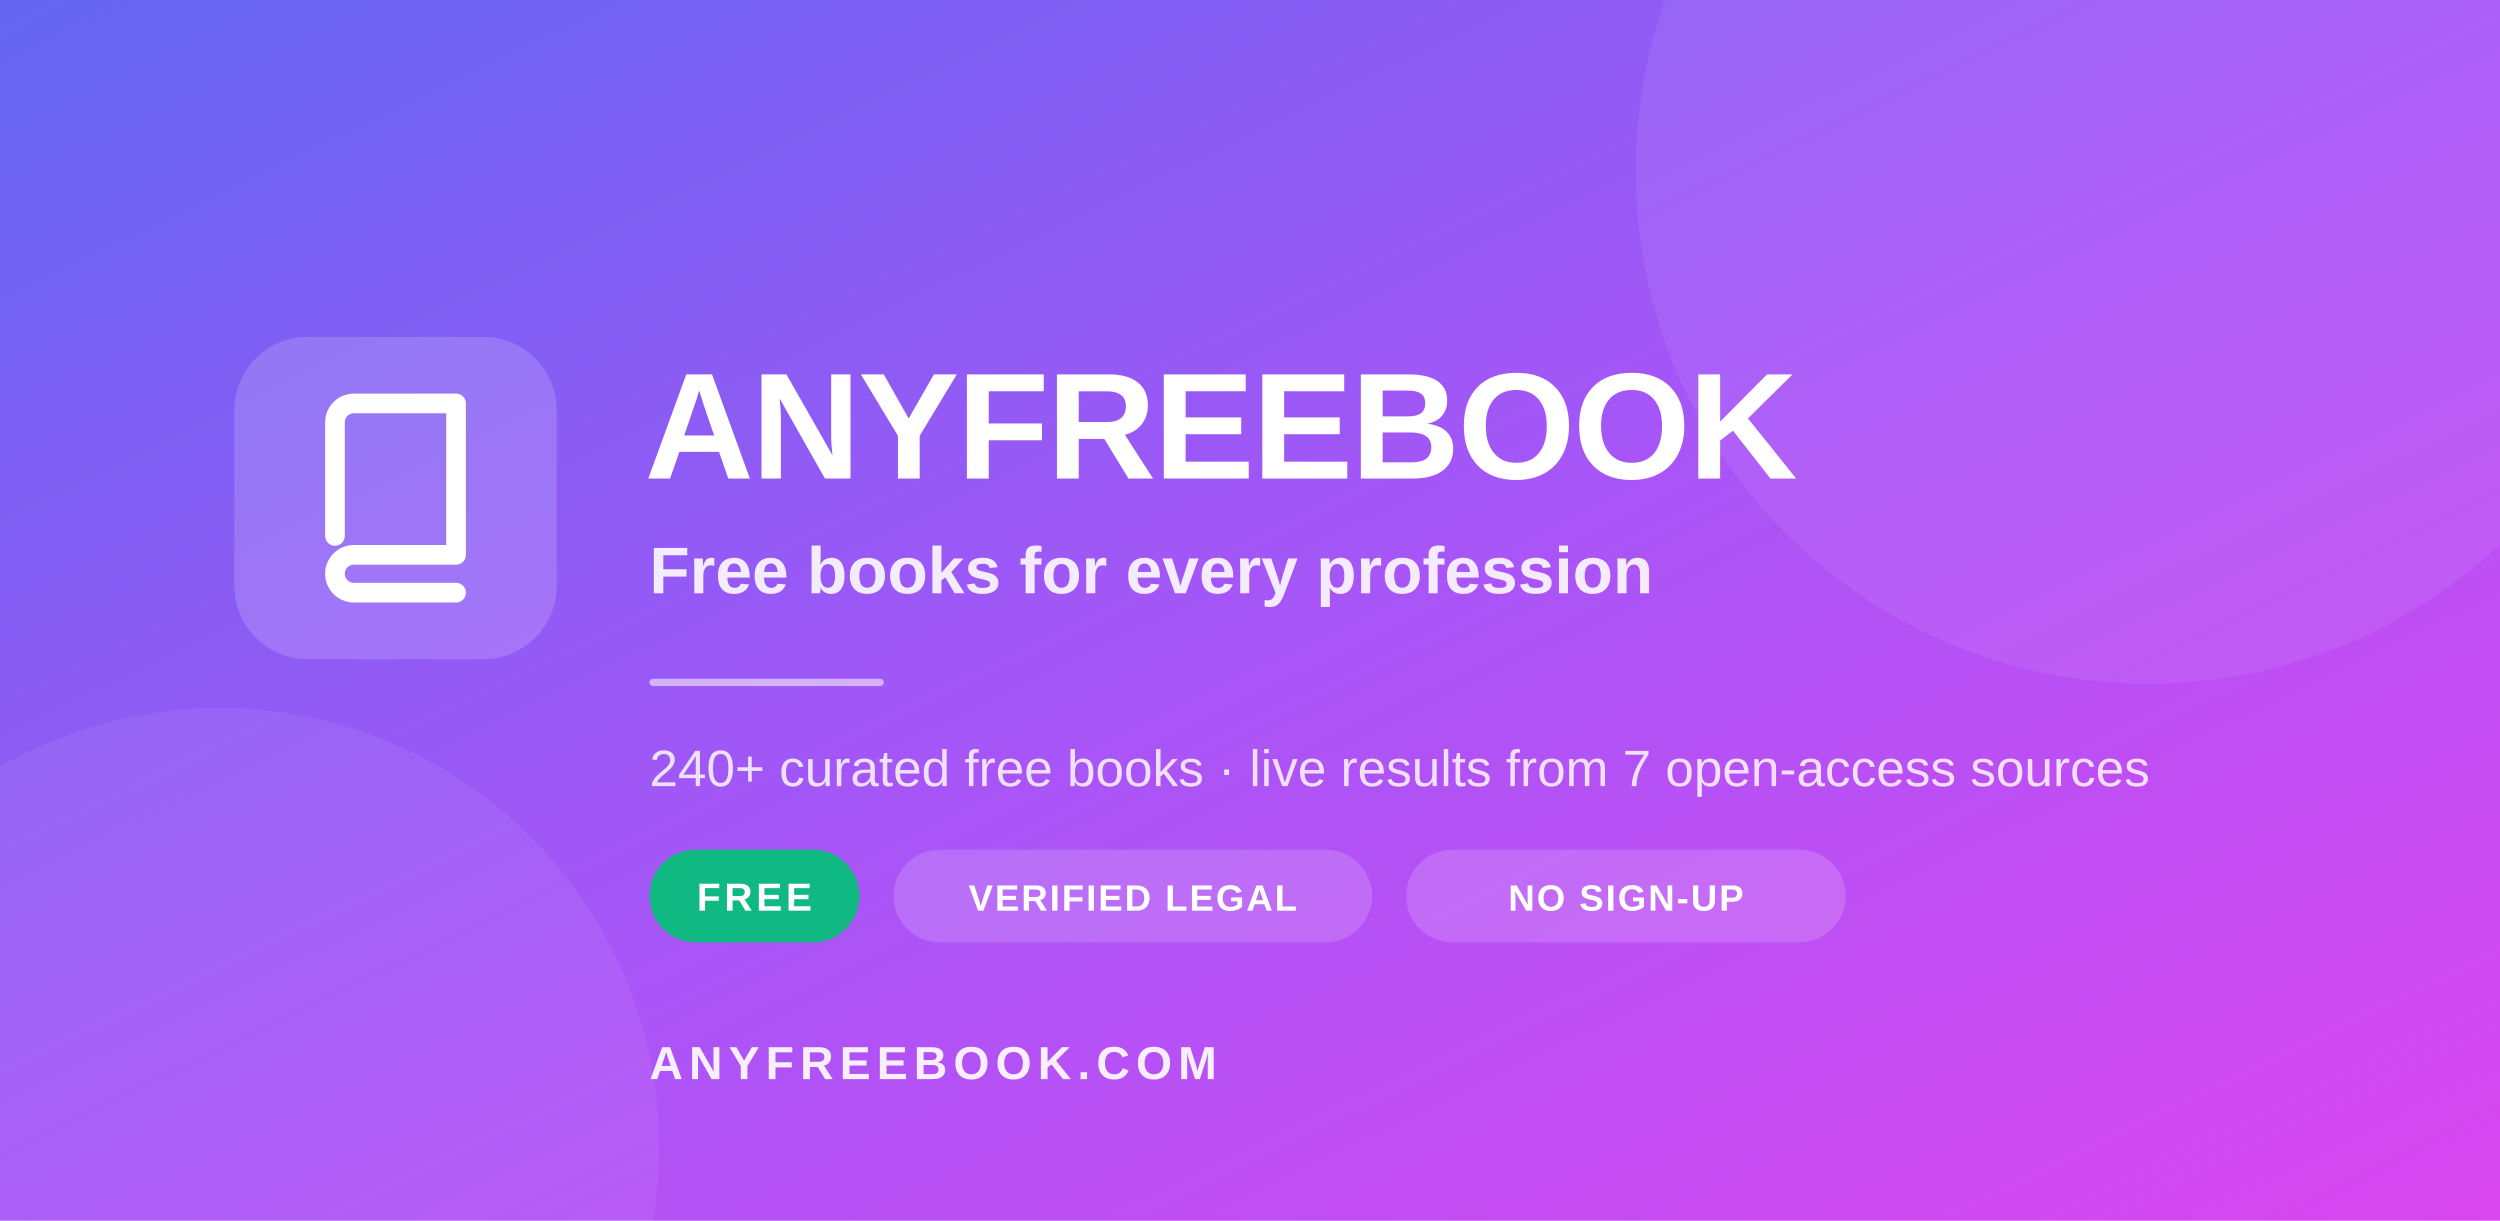
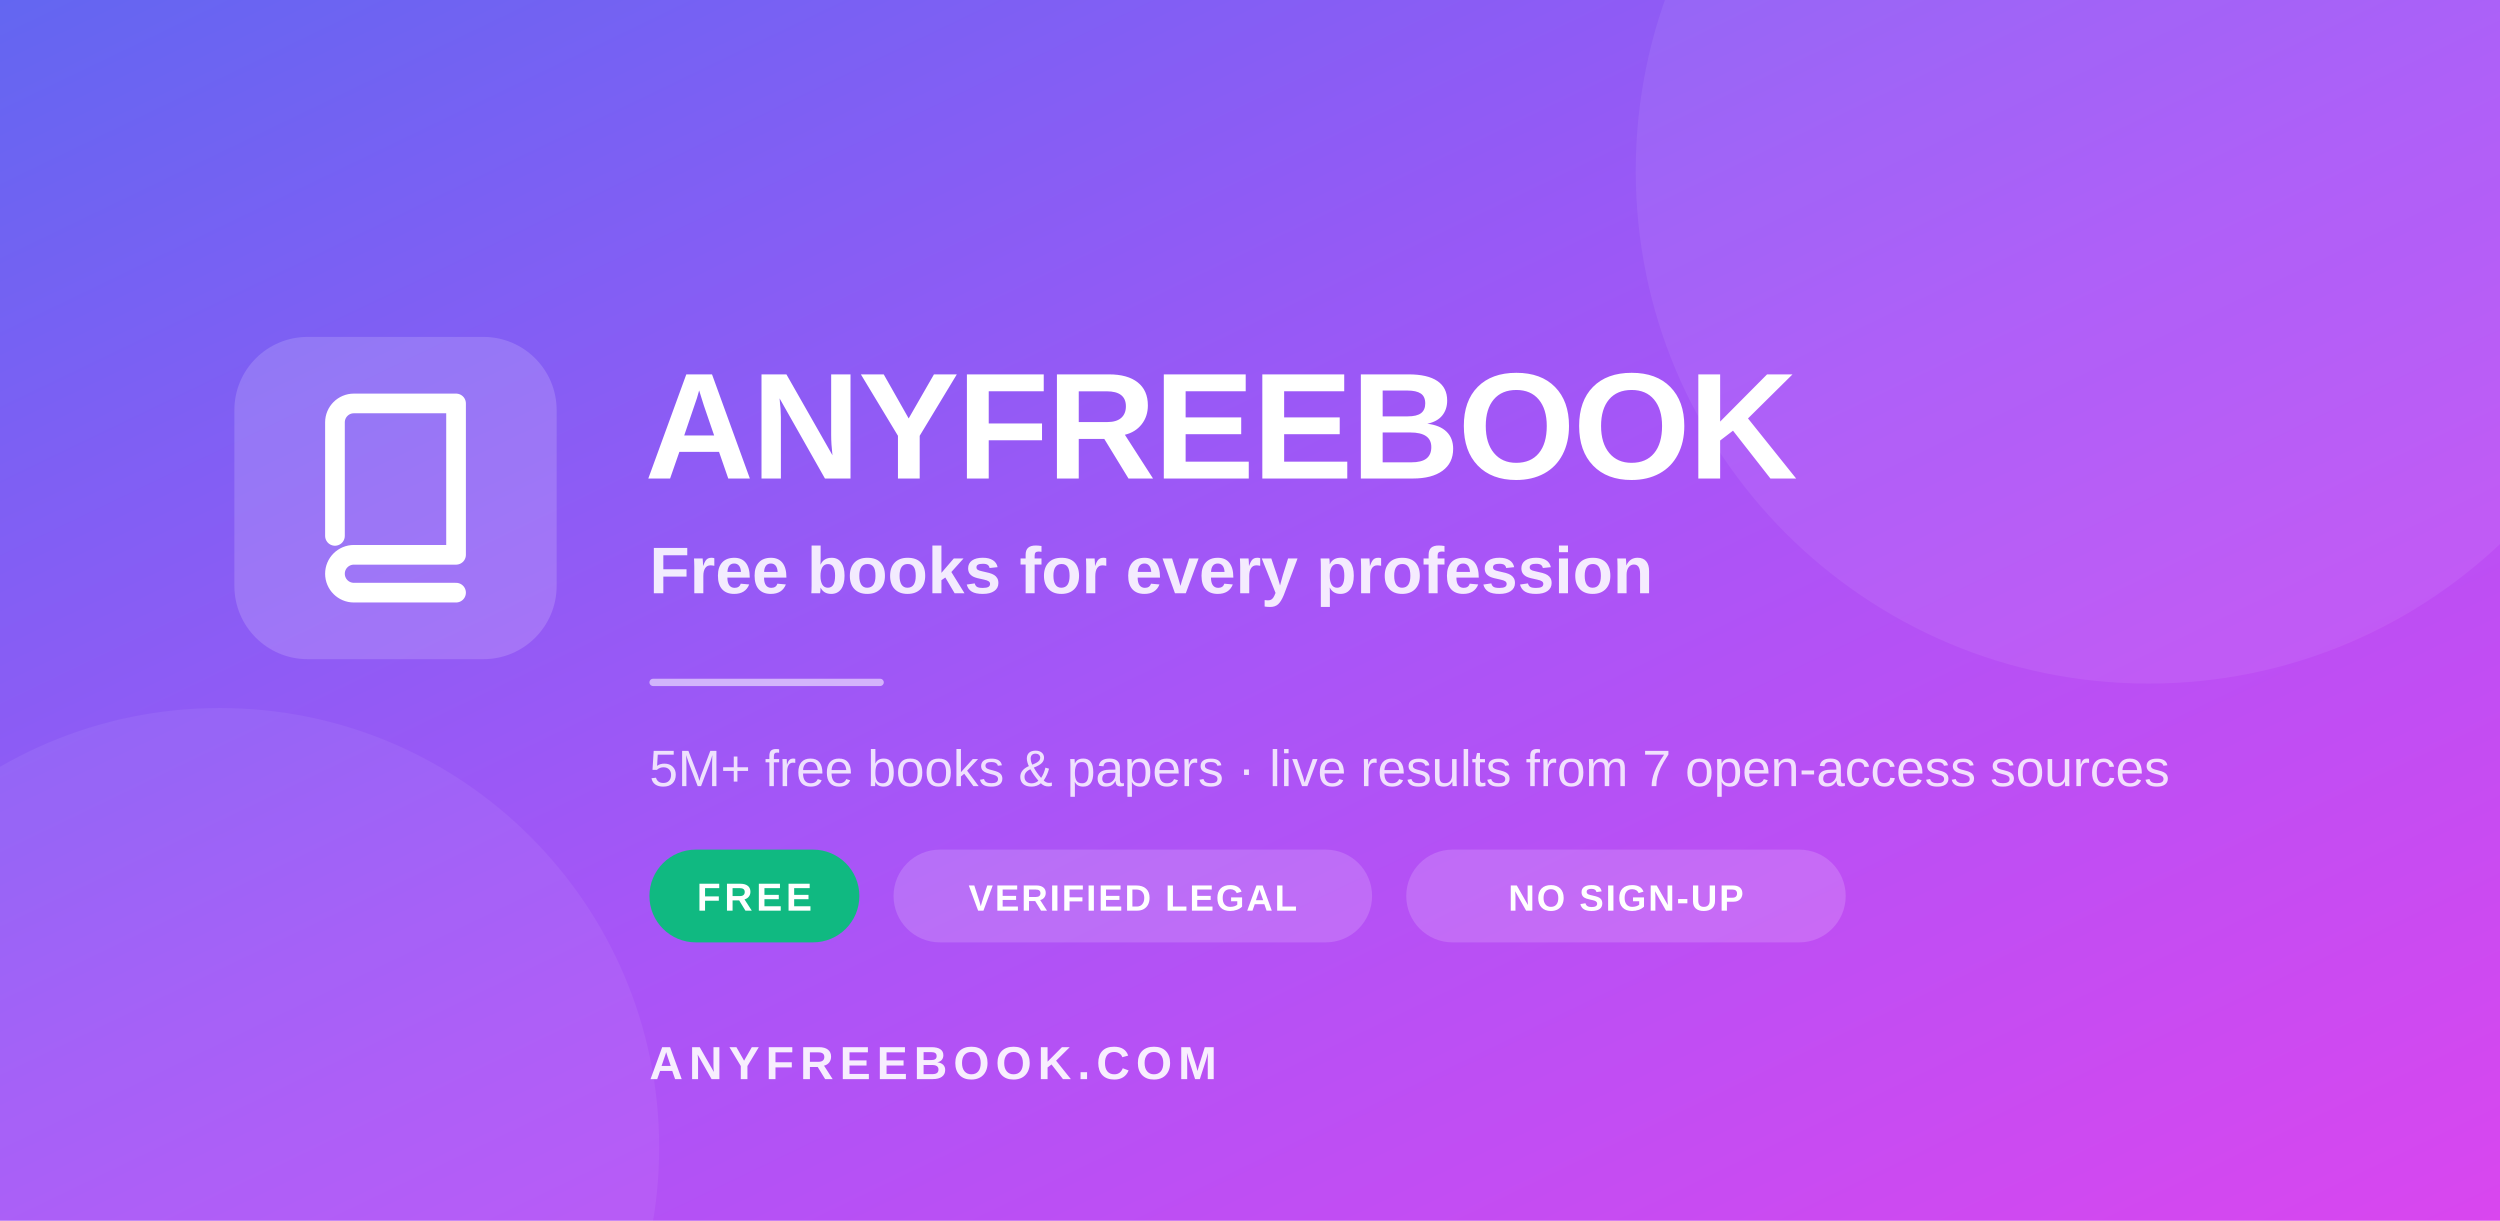
<svg xmlns="http://www.w3.org/2000/svg" width="1024" height="500" viewBox="0 0 1024 500" role="img" aria-label="ANYFREEBOOK — free books for every profession">
  <defs>
    <linearGradient id="brand" x1="0" y1="0" x2="1" y2="1">
      <stop offset="0%" stop-color="#6366f1" />
      <stop offset="52%" stop-color="#a855f7" />
      <stop offset="100%" stop-color="#d946ef" />
    </linearGradient>
  </defs>
  <rect width="1024" height="500" fill="url(#brand)" />
  <circle cx="880" cy="70" r="210" fill="#ffffff" opacity="0.07" />
  <circle cx="90" cy="470" r="180" fill="#ffffff" opacity="0.06" />
  <g transform="translate(96 138)">
    <rect width="132" height="132" rx="30" fill="#ffffff" opacity="0.16" />
    <g transform="translate(66 66) scale(3.1) translate(-12 -14.5)" fill="none" stroke="#ffffff" stroke-width="2.6" stroke-linecap="round" stroke-linejoin="round">
      <path d="M4 19.5v-15A2.5 2.5 0 0 1 6.5 2H20v20H6.5a2.5 2.5 0 0 0 0 5H20" />
    </g>
  </g>
  <text x="264" y="196" font-family="Segoe UI, Arial, Helvetica, sans-serif" font-size="62" font-weight="700" fill="#ffffff" letter-spacing="-1">ANYFREEBOOK</text>
  <text x="266" y="243" font-family="Segoe UI, Arial, Helvetica, sans-serif" font-size="27" font-weight="600" fill="#ffffff" opacity="0.88">Free books for every profession</text>
  <rect x="266" y="278" width="96" height="3" rx="1.5" fill="#ffffff" opacity="0.55" />
-   <text x="266" y="322" font-family="Segoe UI, Arial, Helvetica, sans-serif" font-size="21" font-weight="400" fill="#ffffff" opacity="0.82">240+ curated free books · live results from 7 open-access sources</text>
+   <text x="266" y="322" font-family="Segoe UI, Arial, Helvetica, sans-serif" font-size="21" font-weight="400" fill="#ffffff" opacity="0.82">5M+ free books &amp; papers · live results from 7 open-access sources</text>
  <g transform="translate(266 348)">
    <rect width="86" height="38" rx="19" fill="#10b981" />
    <text x="43" y="25" text-anchor="middle" font-family="Segoe UI, Arial, Helvetica, sans-serif" font-size="16" font-weight="700" fill="#ffffff" letter-spacing="1.5">FREE</text>
  </g>
  <g transform="translate(366 348)">
    <rect width="196" height="38" rx="19" fill="#ffffff" opacity="0.16" />
    <text x="98" y="25" text-anchor="middle" font-family="Segoe UI, Arial, Helvetica, sans-serif" font-size="15" font-weight="700" fill="#ffffff" letter-spacing="0.8">VERIFIED LEGAL</text>
  </g>
  <g transform="translate(576 348)">
    <rect width="180" height="38" rx="19" fill="#ffffff" opacity="0.16" />
    <text x="90" y="25" text-anchor="middle" font-family="Segoe UI, Arial, Helvetica, sans-serif" font-size="15" font-weight="700" fill="#ffffff" letter-spacing="0.8">NO SIGN-UP</text>
  </g>
  <text x="266" y="442" font-family="Segoe UI, Arial, Helvetica, sans-serif" font-size="19" font-weight="700" fill="#ffffff" opacity="0.9" letter-spacing="2.5">ANYFREEBOOK.COM</text>
</svg>
